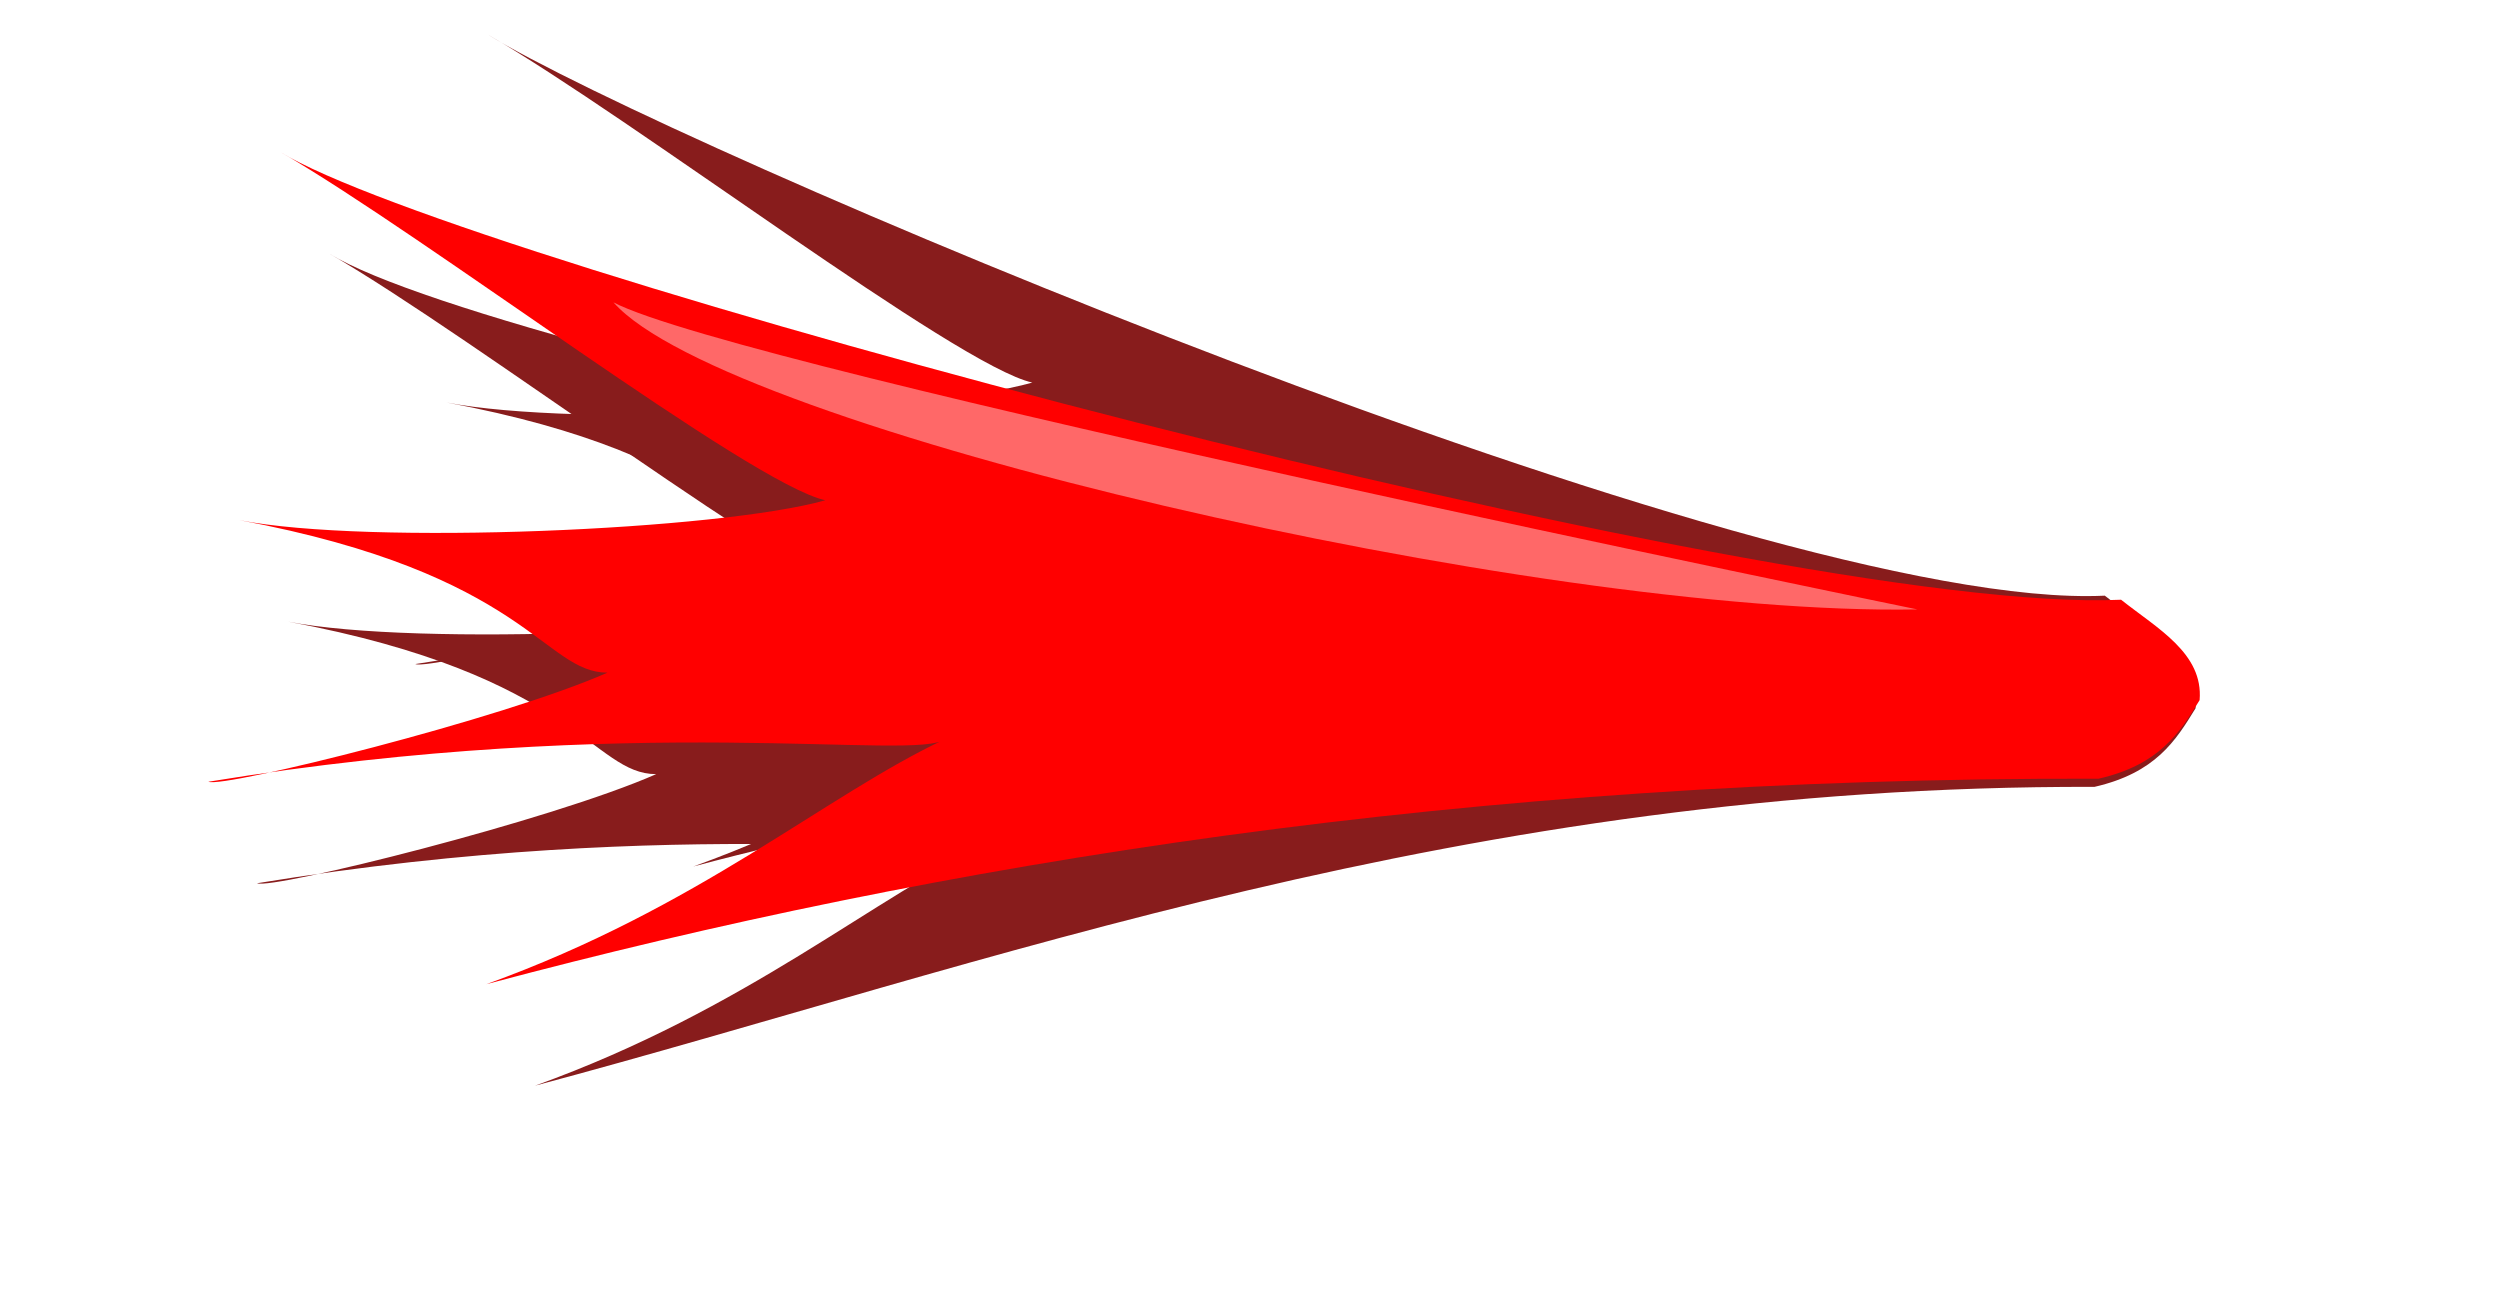
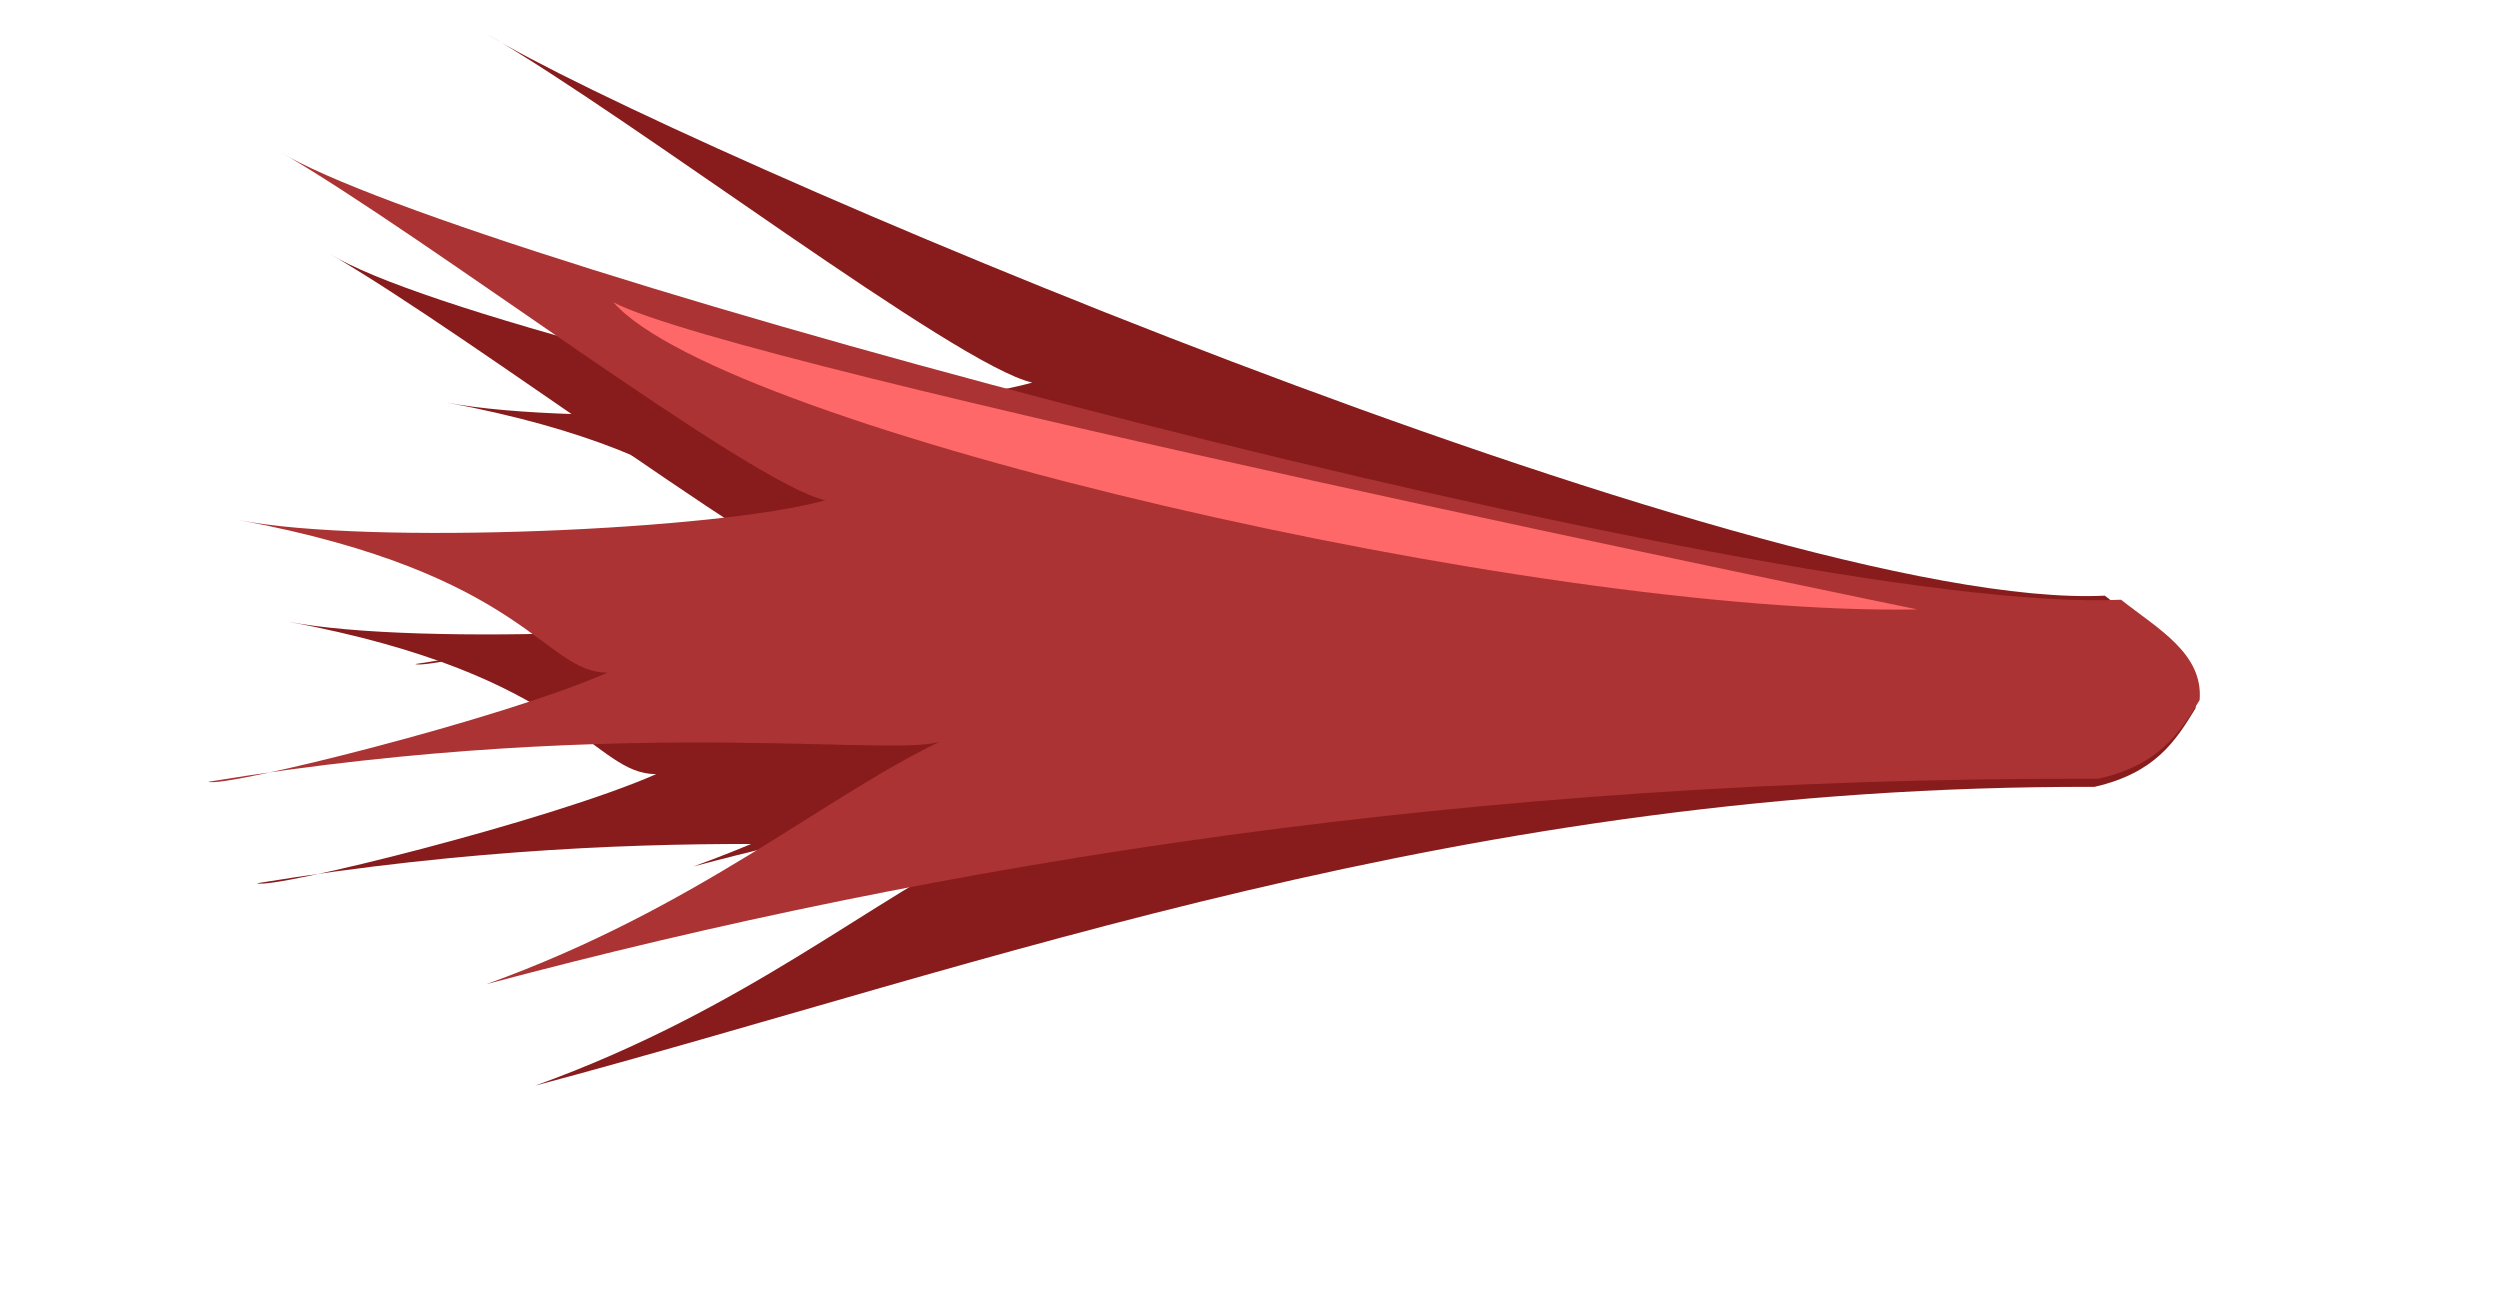
<svg xmlns="http://www.w3.org/2000/svg" width="340" height="176" viewBox="0 0 89.958 46.567" version="1.1" id="svg5" xml:space="preserve">
  <defs id="defs2" />
  <g id="layer1" transform="translate(-8.470572,-23.07487)">
    <path style="fill:#881c1c;fill-opacity:1;stroke:none;stroke-width:3.22;stroke-linecap:round;stroke-linejoin:round;stroke-dasharray:none;stroke-opacity:1" d="M 84.209,44.509 C 71.776,45.105 32.291,28.187 26.02,24.317 c 5.214,3.011 16.893,11.928 19.596,12.524 -3.784,1.073 -16.423,1.629 -21.083,0.716 10.352,1.933 10.947,5.487 13.244,5.487 -3.784,1.67 -13.822,4.165 -14.362,3.926 15.49,-2.536 25.445,-0.706 26.526,-1.541 -4.325,2.028 -8.856,6.063 -16.524,8.826 16.263,-4.34 27.27,-3.366 49.981,-3.305 2.205,-0.505 2.925,-1.665 3.637,-2.828 0.14,-1.682 -1.514,-2.572 -2.826,-3.613 z" id="path90107" />
    <path style="fill:#881c1c;fill-opacity:1;stroke:none;stroke-width:3.22;stroke-linecap:round;stroke-linejoin:round;stroke-dasharray:none;stroke-opacity:1" d="m 84.648,44.947 c -12.433,0.596 -58.052,-8.873 -64.323,-12.743 5.214,3.011 16.893,11.928 19.596,12.524 -3.784,1.073 -16.423,1.629 -21.083,0.716 10.352,1.933 10.947,5.487 13.244,5.487 -3.784,1.67 -13.822,4.165 -14.362,3.926 15.49,-2.536 25.445,-0.706 26.526,-1.541 -4.325,2.028 -8.856,6.063 -16.524,8.826 16.263,-4.34 33.404,-10.814 56.115,-10.753 2.205,-0.505 2.925,-1.665 3.637,-2.828 0.14,-1.682 -1.514,-2.572 -2.826,-3.613 z" id="path90105" />
    <path style="fill:#ff0000;fill-opacity:1;stroke:none;stroke-width:2.581;stroke-linecap:round;stroke-linejoin:round;stroke-dasharray:none;stroke-opacity:1" d="m -46.707,102.438 c 3.999,11.552 9.947,11.927 20.021,11.207 0.504,-6.548 -3.526,-30.976 11.207,-34.25 -6.8,-3.652 -25.939,1.007 -31.228,23.043 z" id="path74625" />
    <path style="fill:#ff6868;fill-opacity:1;stroke:none;stroke-width:2.117;stroke-linecap:round;stroke-linejoin:round;stroke-dasharray:none;stroke-opacity:1" d="m -26.239,79.916 c -6.816,2.892 -13.218,8.675 -15.49,13.941 6.506,-3.201 10.74,-13.322 15.49,-13.941 z" id="path74627" />
    <path style="fill:#c51461;fill-opacity:1;stroke:none;stroke-width:0.511;stroke-linejoin:round" d="m 83.961,109.024 c 0,0 -1.953,-1.046 -2.098,-1.923 -0.114,-0.685 -0.047,-1.767 1.083,-1.85 0.83,-0.061 1.232,0.583 1.232,0.583 0,0 1.532,-1.238 2.415,-0.35 0.518,0.522 0.449,0.958 -0.177,1.609 -0.857,0.894 -2.455,1.93 -2.455,1.93 z" id="path45232" />
    <ellipse style="fill:#b21258;fill-opacity:1;stroke-width:0.615;stroke-linecap:round;stroke-linejoin:round" id="path25461" cx="79.7" cy="116.046" rx="6.773" ry="6.693" />
-     <path style="fill:#ff0000;fill-opacity:1;stroke:none;stroke-width:3.22;stroke-linecap:round;stroke-linejoin:round;stroke-dasharray:none;stroke-opacity:1" d="M 84.794,44.655 C 72.36,45.251 24.843,32.423 18.572,28.552 c 5.214,3.011 16.893,11.928 19.596,12.524 -3.784,1.073 -16.423,1.629 -21.083,0.716 10.352,1.933 10.947,5.487 13.244,5.487 -3.784,1.67 -13.822,4.165 -14.362,3.926 15.49,-2.536 25.445,-0.706 26.526,-1.541 -4.325,2.028 -8.856,6.063 -16.524,8.826 16.263,-4.34 35.303,-7.455 58.014,-7.394 2.205,-0.505 2.925,-1.665 3.637,-2.828 0.14,-1.682 -1.514,-2.572 -2.826,-3.613 z" id="path62826" />
+     <path style="fill:#ac3333;fill-opacity:1;stroke:none;stroke-width:3.22;stroke-linecap:round;stroke-linejoin:round;stroke-dasharray:none;stroke-opacity:1" d="M 84.794,44.655 C 72.36,45.251 24.843,32.423 18.572,28.552 c 5.214,3.011 16.893,11.928 19.596,12.524 -3.784,1.073 -16.423,1.629 -21.083,0.716 10.352,1.933 10.947,5.487 13.244,5.487 -3.784,1.67 -13.822,4.165 -14.362,3.926 15.49,-2.536 25.445,-0.706 26.526,-1.541 -4.325,2.028 -8.856,6.063 -16.524,8.826 16.263,-4.34 35.303,-7.455 58.014,-7.394 2.205,-0.505 2.925,-1.665 3.637,-2.828 0.14,-1.682 -1.514,-2.572 -2.826,-3.613 z" id="path62826" />
    <path style="fill:#ff6868;fill-opacity:1;stroke:none;stroke-width:3.22;stroke-linecap:round;stroke-linejoin:round;stroke-dasharray:none;stroke-opacity:1" d="m 77.466,45.004 c 0,0 -42.43,-8.687 -46.921,-11.049 4.014,4.554 33.256,11.302 46.921,11.049 z" id="path62828" />
+     <path style="fill:#ac3333;fill-opacity:1;stroke:none;stroke-width:2.117;stroke-linecap:round;stroke-linejoin:round;stroke-dasharray:none;stroke-opacity:1" d="M 127.02,74.189 C 121.856,89.68 96.865,109.714 78.484,110.953 110.084,114.051 128.879,95.05 127.02,74.189 Z" id="path81422" />
  </g>
</svg>
